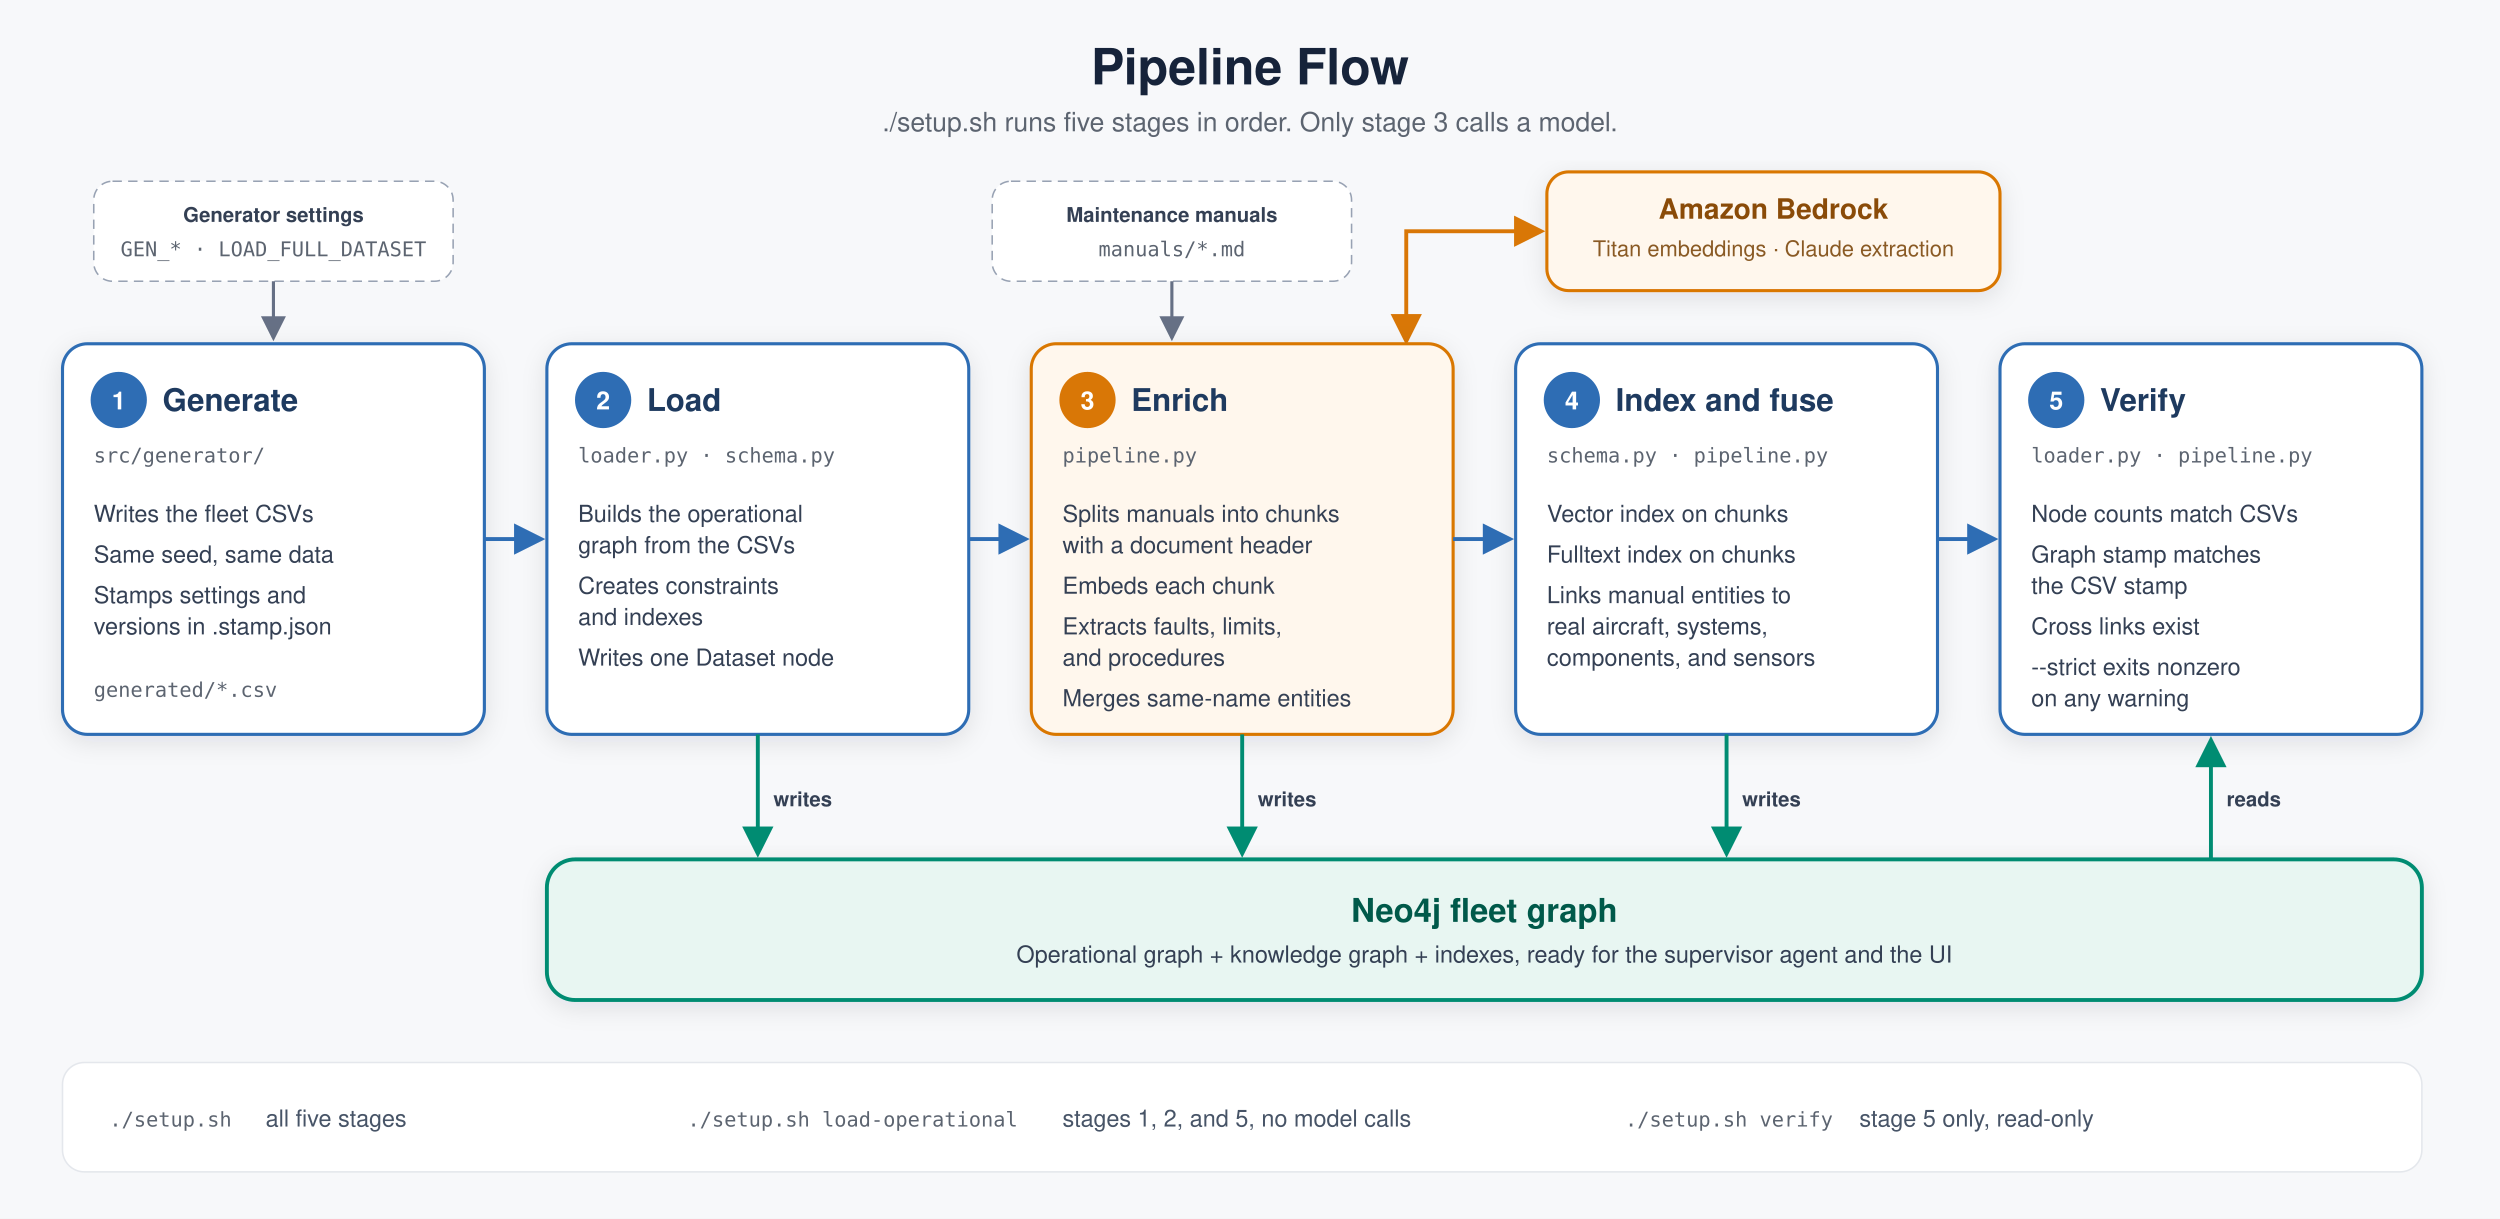
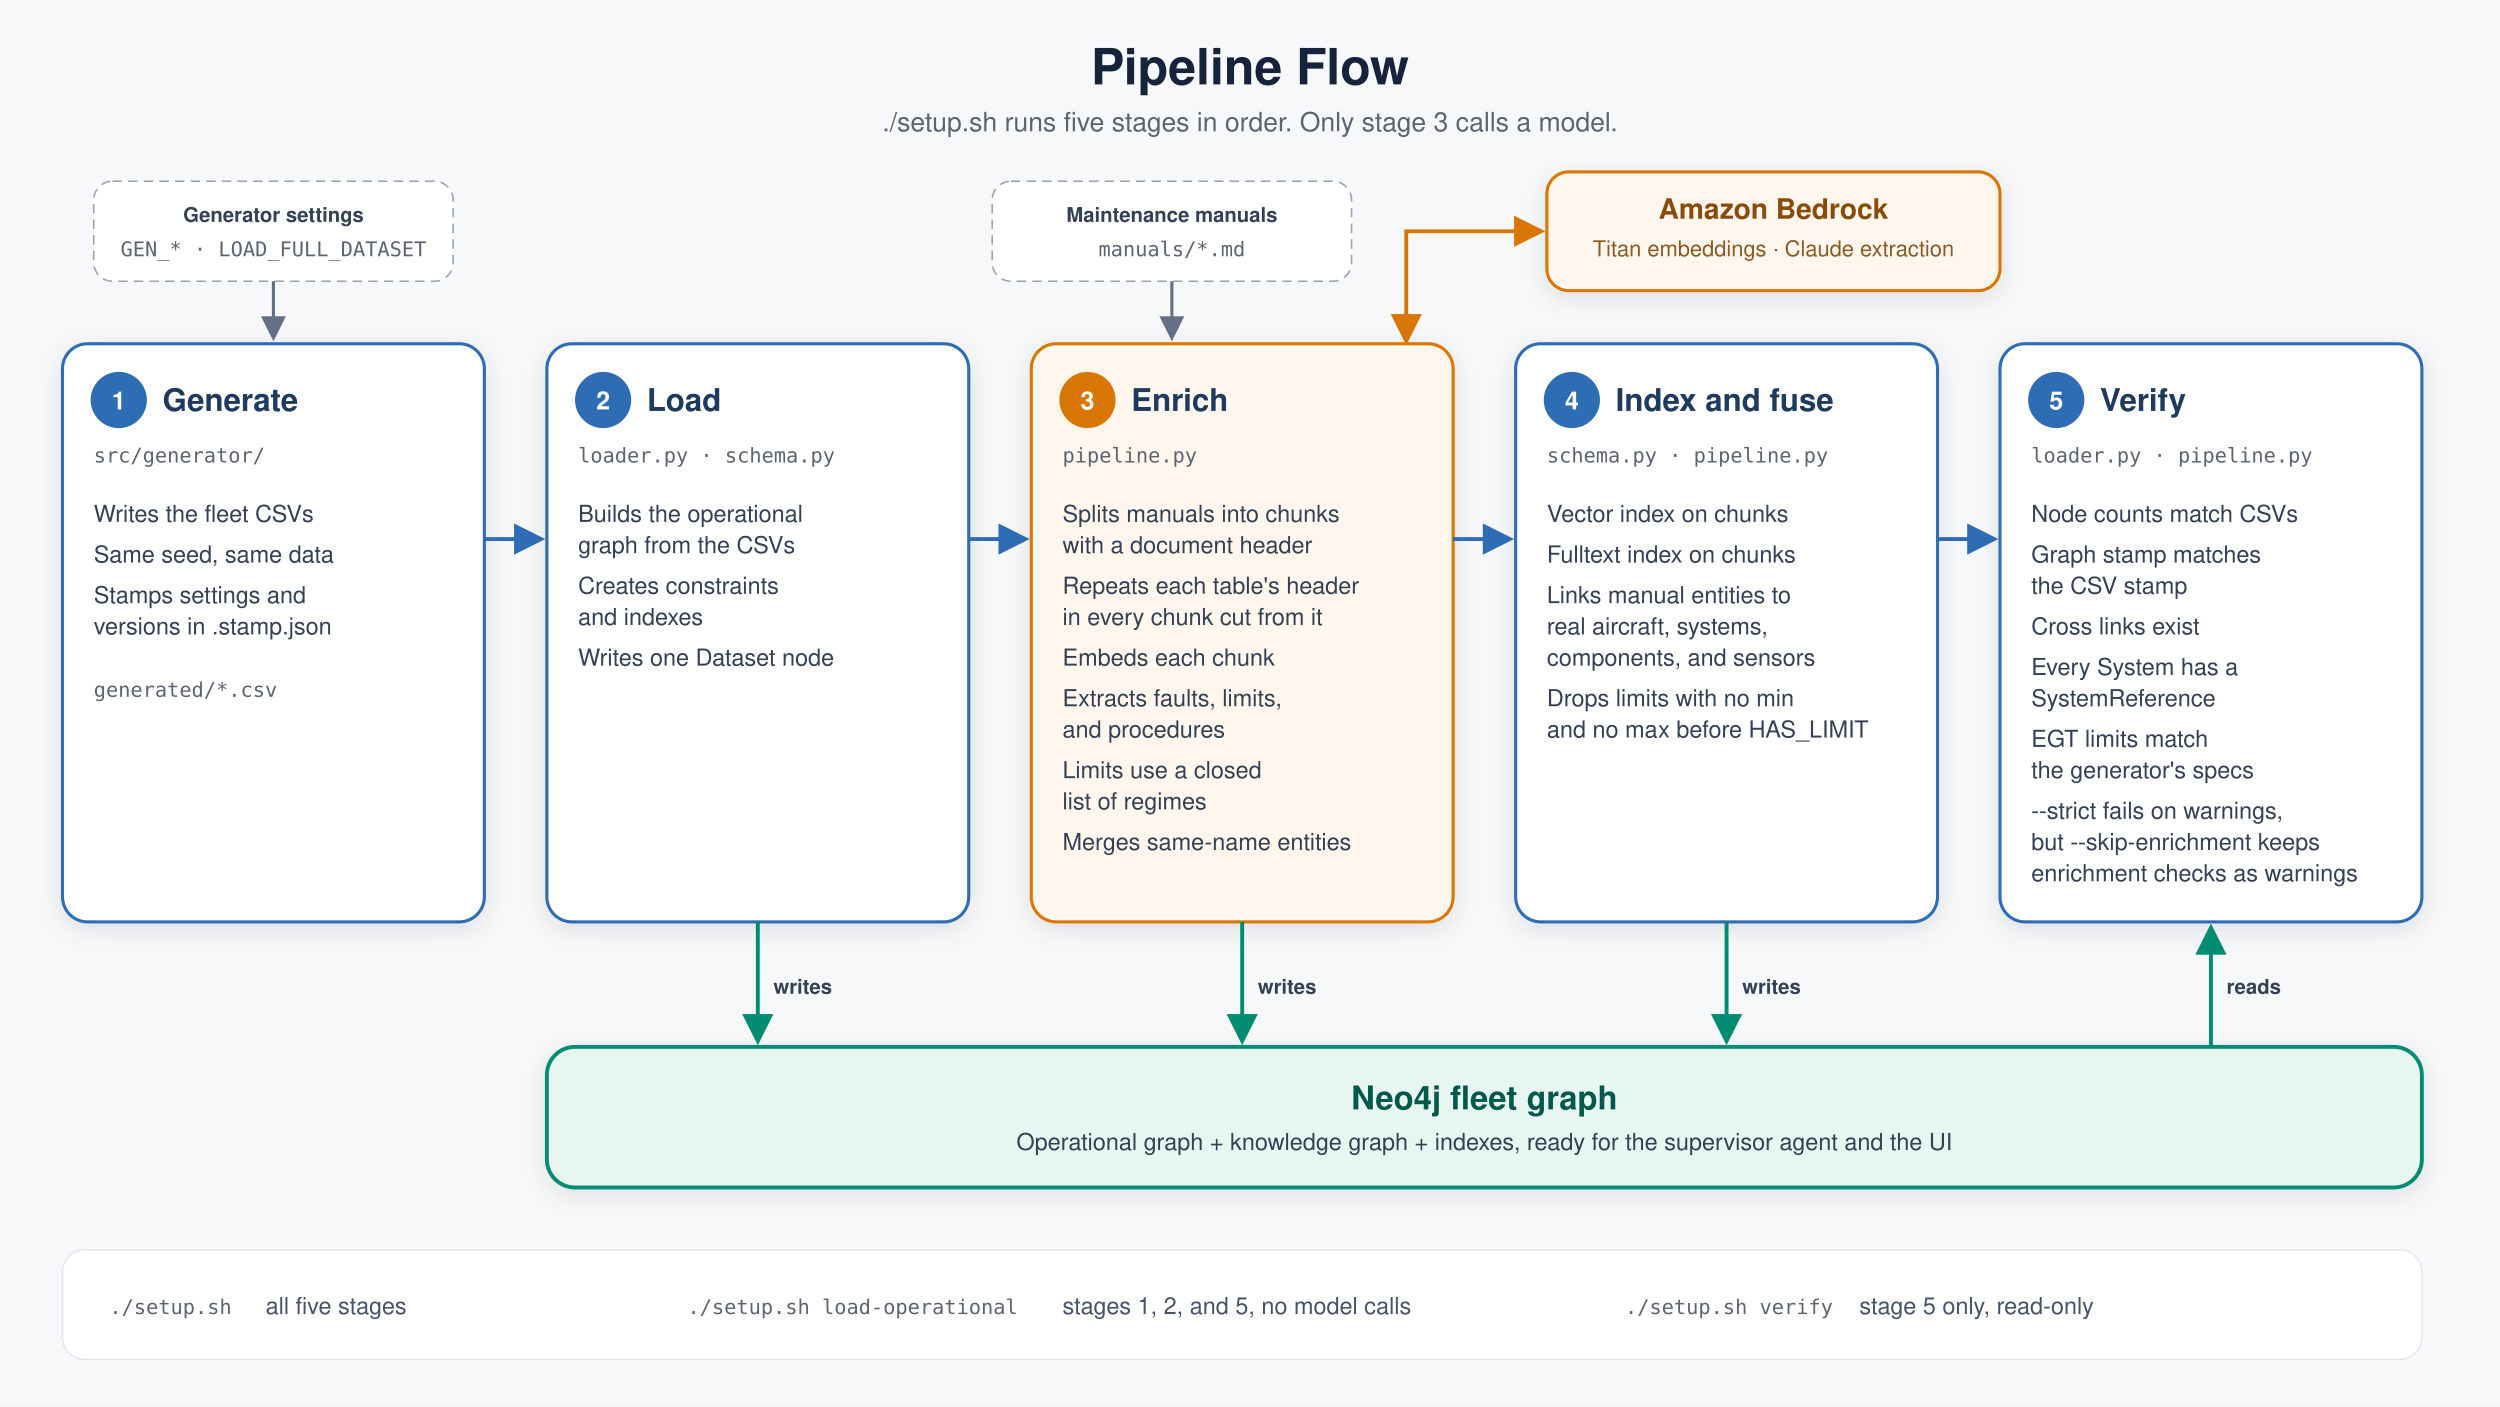
- <svg xmlns="http://www.w3.org/2000/svg" width="1600" height="780" viewBox="0 0 1600 780" font-family="'Helvetica Neue', Helvetica, Arial, sans-serif">
+ <svg xmlns="http://www.w3.org/2000/svg" width="1600" height="900" viewBox="0 0 1600 900" font-family="'Helvetica Neue', Helvetica, Arial, sans-serif">
  <style>
    .h1 { font-size: 32px; font-weight: 700; fill: #16233A; }
    .sub { font-size: 17px; fill: #5C6470; }
    .t { font-size: 20px; font-weight: 700; fill: #1E3A5F; }
    .s { font-size: 15px; fill: #344054; }
    .m { font-size: 13px; fill: #5C6470; font-family: Menlo, Consolas, monospace; }
    .lbl { font-size: 13px; font-weight: 600; fill: #344054; }
    .num { font-size: 16px; font-weight: 700; fill: #FFFFFF; }
  </style>
  <defs>
    <filter id="shadow" x="-15%" y="-15%" width="130%" height="140%">
      <feDropShadow dx="0" dy="4" stdDeviation="8" flood-color="#101828" flood-opacity="0.10" />
    </filter>
    <marker id="a-blue" viewBox="0 0 10 10" refX="8.5" refY="5" markerWidth="8" markerHeight="8" orient="auto-start-reverse">
      <path d="M0,0 L10,5 L0,10 Z" fill="#2E6DB4" />
    </marker>
    <marker id="a-teal" viewBox="0 0 10 10" refX="8.5" refY="5" markerWidth="8" markerHeight="8" orient="auto-start-reverse">
      <path d="M0,0 L10,5 L0,10 Z" fill="#008C72" />
    </marker>
    <marker id="a-orange" viewBox="0 0 10 10" refX="8.5" refY="5" markerWidth="8" markerHeight="8" orient="auto-start-reverse">
      <path d="M0,0 L10,5 L0,10 Z" fill="#D97706" />
    </marker>
    <marker id="a-slate" viewBox="0 0 10 10" refX="8.5" refY="5" markerWidth="8" markerHeight="8" orient="auto-start-reverse">
      <path d="M0,0 L10,5 L0,10 Z" fill="#667085" />
    </marker>
  </defs>
-   <rect width="1600" height="780" fill="#F7F8FA" />
+   <rect width="1600" height="900" fill="#F7F8FA" />
  <text x="800" y="54" text-anchor="middle" class="h1">Pipeline Flow</text>
  <text x="800" y="84" text-anchor="middle" class="sub">./setup.sh runs five stages in order. Only stage 3 calls a model.</text>
  <rect x="60" y="116" width="230" height="64" rx="12" fill="#FFFFFF" stroke="#98A2B3" stroke-dasharray="6 4" />
  <text x="175" y="142" text-anchor="middle" class="lbl">Generator settings</text>
  <text x="175" y="164" text-anchor="middle" class="m">GEN_* · LOAD_FULL_DATASET</text>
  <path d="M175,180 V216" fill="none" stroke="#667085" stroke-width="2" marker-end="url(#a-slate)" />
  <rect x="635" y="116" width="230" height="64" rx="12" fill="#FFFFFF" stroke="#98A2B3" stroke-dasharray="6 4" />
  <text x="750" y="142" text-anchor="middle" class="lbl">Maintenance manuals</text>
  <text x="750" y="164" text-anchor="middle" class="m">manuals/*.md</text>
  <path d="M750,180 V216" fill="none" stroke="#667085" stroke-width="2" marker-end="url(#a-slate)" />
  <rect x="990" y="110" width="290" height="76" rx="14" fill="#FFF7ED" stroke="#D97706" stroke-width="2" filter="url(#shadow)" />
  <text x="1135" y="140" text-anchor="middle" font-size="18" font-weight="700" fill="#8A4B08">Amazon Bedrock</text>
  <text x="1135" y="164" text-anchor="middle" font-size="14" fill="#8A5A24">Titan embeddings · Claude extraction</text>
  <path d="M900,218 V148 H986" fill="none" stroke="#D97706" stroke-width="2.5" marker-start="url(#a-orange)" marker-end="url(#a-orange)" />
  <g filter="url(#shadow)">
-     <rect x="40" y="220" width="270" height="250" rx="16" fill="#FFFFFF" stroke="#2E6DB4" stroke-width="2" />
-     <rect x="350" y="220" width="270" height="250" rx="16" fill="#FFFFFF" stroke="#2E6DB4" stroke-width="2" />
-     <rect x="660" y="220" width="270" height="250" rx="16" fill="#FFF7ED" stroke="#D97706" stroke-width="2" />
-     <rect x="970" y="220" width="270" height="250" rx="16" fill="#FFFFFF" stroke="#2E6DB4" stroke-width="2" />
-     <rect x="1280" y="220" width="270" height="250" rx="16" fill="#FFFFFF" stroke="#2E6DB4" stroke-width="2" />
+     <rect x="40" y="220" width="270" height="370" rx="16" fill="#FFFFFF" stroke="#2E6DB4" stroke-width="2" />
+     <rect x="350" y="220" width="270" height="370" rx="16" fill="#FFFFFF" stroke="#2E6DB4" stroke-width="2" />
+     <rect x="660" y="220" width="270" height="370" rx="16" fill="#FFF7ED" stroke="#D97706" stroke-width="2" />
+     <rect x="970" y="220" width="270" height="370" rx="16" fill="#FFFFFF" stroke="#2E6DB4" stroke-width="2" />
+     <rect x="1280" y="220" width="270" height="370" rx="16" fill="#FFFFFF" stroke="#2E6DB4" stroke-width="2" />
  </g>
  <circle cx="76" cy="256" r="18" fill="#2E6DB4" />
  <text x="76" y="262" text-anchor="middle" class="num">1</text>
  <text x="104" y="263" class="t">Generate</text>
  <text x="60" y="296" class="m">src/generator/</text>
  <text x="60" y="334" class="s">Writes the fleet CSVs</text>
  <text x="60" y="360" class="s">Same seed, same data</text>
  <text x="60" y="386" class="s">Stamps settings and</text>
  <text x="60" y="406" class="s">versions in .stamp.json</text>
  <text x="60" y="446" class="m">generated/*.csv</text>
  <circle cx="386" cy="256" r="18" fill="#2E6DB4" />
  <text x="386" y="262" text-anchor="middle" class="num">2</text>
  <text x="414" y="263" class="t">Load</text>
  <text x="370" y="296" class="m">loader.py · schema.py</text>
  <text x="370" y="334" class="s">Builds the operational</text>
  <text x="370" y="354" class="s">graph from the CSVs</text>
  <text x="370" y="380" class="s">Creates constraints</text>
  <text x="370" y="400" class="s">and indexes</text>
  <text x="370" y="426" class="s">Writes one Dataset node</text>
  <circle cx="696" cy="256" r="18" fill="#D97706" />
  <text x="696" y="262" text-anchor="middle" class="num">3</text>
  <text x="724" y="263" class="t" fill="#8A4B08">Enrich</text>
  <text x="680" y="296" class="m">pipeline.py</text>
  <text x="680" y="334" class="s">Splits manuals into chunks</text>
  <text x="680" y="354" class="s">with a document header</text>
-   <text x="680" y="380" class="s">Embeds each chunk</text>
-   <text x="680" y="406" class="s">Extracts faults, limits,</text>
-   <text x="680" y="426" class="s">and procedures</text>
-   <text x="680" y="452" class="s">Merges same-name entities</text>
+   <text x="680" y="380" class="s">Repeats each table's header</text>
+   <text x="680" y="400" class="s">in every chunk cut from it</text>
+   <text x="680" y="426" class="s">Embeds each chunk</text>
+   <text x="680" y="452" class="s">Extracts faults, limits,</text>
+   <text x="680" y="472" class="s">and procedures</text>
+   <text x="680" y="498" class="s">Limits use a closed</text>
+   <text x="680" y="518" class="s">list of regimes</text>
+   <text x="680" y="544" class="s">Merges same-name entities</text>
  <circle cx="1006" cy="256" r="18" fill="#2E6DB4" />
  <text x="1006" y="262" text-anchor="middle" class="num">4</text>
  <text x="1034" y="263" class="t">Index and fuse</text>
  <text x="990" y="296" class="m">schema.py · pipeline.py</text>
  <text x="990" y="334" class="s">Vector index on chunks</text>
  <text x="990" y="360" class="s">Fulltext index on chunks</text>
  <text x="990" y="386" class="s">Links manual entities to</text>
  <text x="990" y="406" class="s">real aircraft, systems,</text>
  <text x="990" y="426" class="s">components, and sensors</text>
+   <text x="990" y="452" class="s">Drops limits with no min</text>
+   <text x="990" y="472" class="s">and no max before HAS_LIMIT</text>
  <circle cx="1316" cy="256" r="18" fill="#2E6DB4" />
  <text x="1316" y="262" text-anchor="middle" class="num">5</text>
  <text x="1344" y="263" class="t">Verify</text>
  <text x="1300" y="296" class="m">loader.py · pipeline.py</text>
  <text x="1300" y="334" class="s">Node counts match CSVs</text>
  <text x="1300" y="360" class="s">Graph stamp matches</text>
  <text x="1300" y="380" class="s">the CSV stamp</text>
  <text x="1300" y="406" class="s">Cross links exist</text>
-   <text x="1300" y="432" class="s">--strict exits nonzero</text>
-   <text x="1300" y="452" class="s">on any warning</text>
+   <text x="1300" y="432" class="s">Every System has a</text>
+   <text x="1300" y="452" class="s">SystemReference</text>
+   <text x="1300" y="478" class="s">EGT limits match</text>
+   <text x="1300" y="498" class="s">the generator's specs</text>
+   <text x="1300" y="524" class="s">--strict fails on warnings,</text>
+   <text x="1300" y="544" class="s">but --skip-enrichment keeps</text>
+   <text x="1300" y="564" class="s">enrichment checks as warnings</text>
  <path d="M310,345 H346" fill="none" stroke="#2E6DB4" stroke-width="2.5" marker-end="url(#a-blue)" />
  <path d="M620,345 H656" fill="none" stroke="#2E6DB4" stroke-width="2.5" marker-end="url(#a-blue)" />
  <path d="M930,345 H966" fill="none" stroke="#2E6DB4" stroke-width="2.5" marker-end="url(#a-blue)" />
  <path d="M1240,345 H1276" fill="none" stroke="#2E6DB4" stroke-width="2.5" marker-end="url(#a-blue)" />
-   <rect x="350" y="550" width="1200" height="90" rx="18" fill="#E8F6F2" stroke="#008C72" stroke-width="2.5" filter="url(#shadow)" />
-   <text x="950" y="590" text-anchor="middle" font-size="21" font-weight="700" fill="#00594A">Neo4j fleet graph</text>
-   <text x="950" y="616" text-anchor="middle" class="s">Operational graph + knowledge graph + indexes, ready for the supervisor agent and the UI</text>
-   <path d="M485,470 V546" fill="none" stroke="#008C72" stroke-width="2.5" marker-end="url(#a-teal)" />
-   <text x="495" y="516" class="lbl" fill="#00594A">writes</text>
-   <path d="M795,470 V546" fill="none" stroke="#008C72" stroke-width="2.5" marker-end="url(#a-teal)" />
-   <text x="805" y="516" class="lbl" fill="#00594A">writes</text>
-   <path d="M1105,470 V546" fill="none" stroke="#008C72" stroke-width="2.5" marker-end="url(#a-teal)" />
-   <text x="1115" y="516" class="lbl" fill="#00594A">writes</text>
-   <path d="M1415,550 V474" fill="none" stroke="#008C72" stroke-width="2.5" marker-end="url(#a-teal)" />
-   <text x="1425" y="516" class="lbl" fill="#00594A">reads</text>
-   <rect x="40" y="680" width="1510" height="70" rx="14" fill="#FFFFFF" stroke="#E4E7EC" />
-   <text x="70" y="721" class="m" fill="#16233A">./setup.sh</text>
-   <text x="170" y="721" font-size="15" fill="#475467">all five stages</text>
-   <text x="440" y="721" class="m" fill="#16233A">./setup.sh load-operational</text>
-   <text x="680" y="721" font-size="15" fill="#475467">stages 1, 2, and 5, no model calls</text>
-   <text x="1040" y="721" class="m" fill="#16233A">./setup.sh verify</text>
-   <text x="1190" y="721" font-size="15" fill="#475467">stage 5 only, read-only</text>
+   <rect x="350" y="670" width="1200" height="90" rx="18" fill="#E8F6F2" stroke="#008C72" stroke-width="2.5" filter="url(#shadow)" />
+   <text x="950" y="710" text-anchor="middle" font-size="21" font-weight="700" fill="#00594A">Neo4j fleet graph</text>
+   <text x="950" y="736" text-anchor="middle" class="s">Operational graph + knowledge graph + indexes, ready for the supervisor agent and the UI</text>
+   <path d="M485,590 V666" fill="none" stroke="#008C72" stroke-width="2.5" marker-end="url(#a-teal)" />
+   <text x="495" y="636" class="lbl" fill="#00594A">writes</text>
+   <path d="M795,590 V666" fill="none" stroke="#008C72" stroke-width="2.5" marker-end="url(#a-teal)" />
+   <text x="805" y="636" class="lbl" fill="#00594A">writes</text>
+   <path d="M1105,590 V666" fill="none" stroke="#008C72" stroke-width="2.5" marker-end="url(#a-teal)" />
+   <text x="1115" y="636" class="lbl" fill="#00594A">writes</text>
+   <path d="M1415,670 V594" fill="none" stroke="#008C72" stroke-width="2.5" marker-end="url(#a-teal)" />
+   <text x="1425" y="636" class="lbl" fill="#00594A">reads</text>
+   <rect x="40" y="800" width="1510" height="70" rx="14" fill="#FFFFFF" stroke="#E4E7EC" />
+   <text x="70" y="841" class="m" fill="#16233A">./setup.sh</text>
+   <text x="170" y="841" font-size="15" fill="#475467">all five stages</text>
+   <text x="440" y="841" class="m" fill="#16233A">./setup.sh load-operational</text>
+   <text x="680" y="841" font-size="15" fill="#475467">stages 1, 2, and 5, no model calls</text>
+   <text x="1040" y="841" class="m" fill="#16233A">./setup.sh verify</text>
+   <text x="1190" y="841" font-size="15" fill="#475467">stage 5 only, read-only</text>
</svg>
